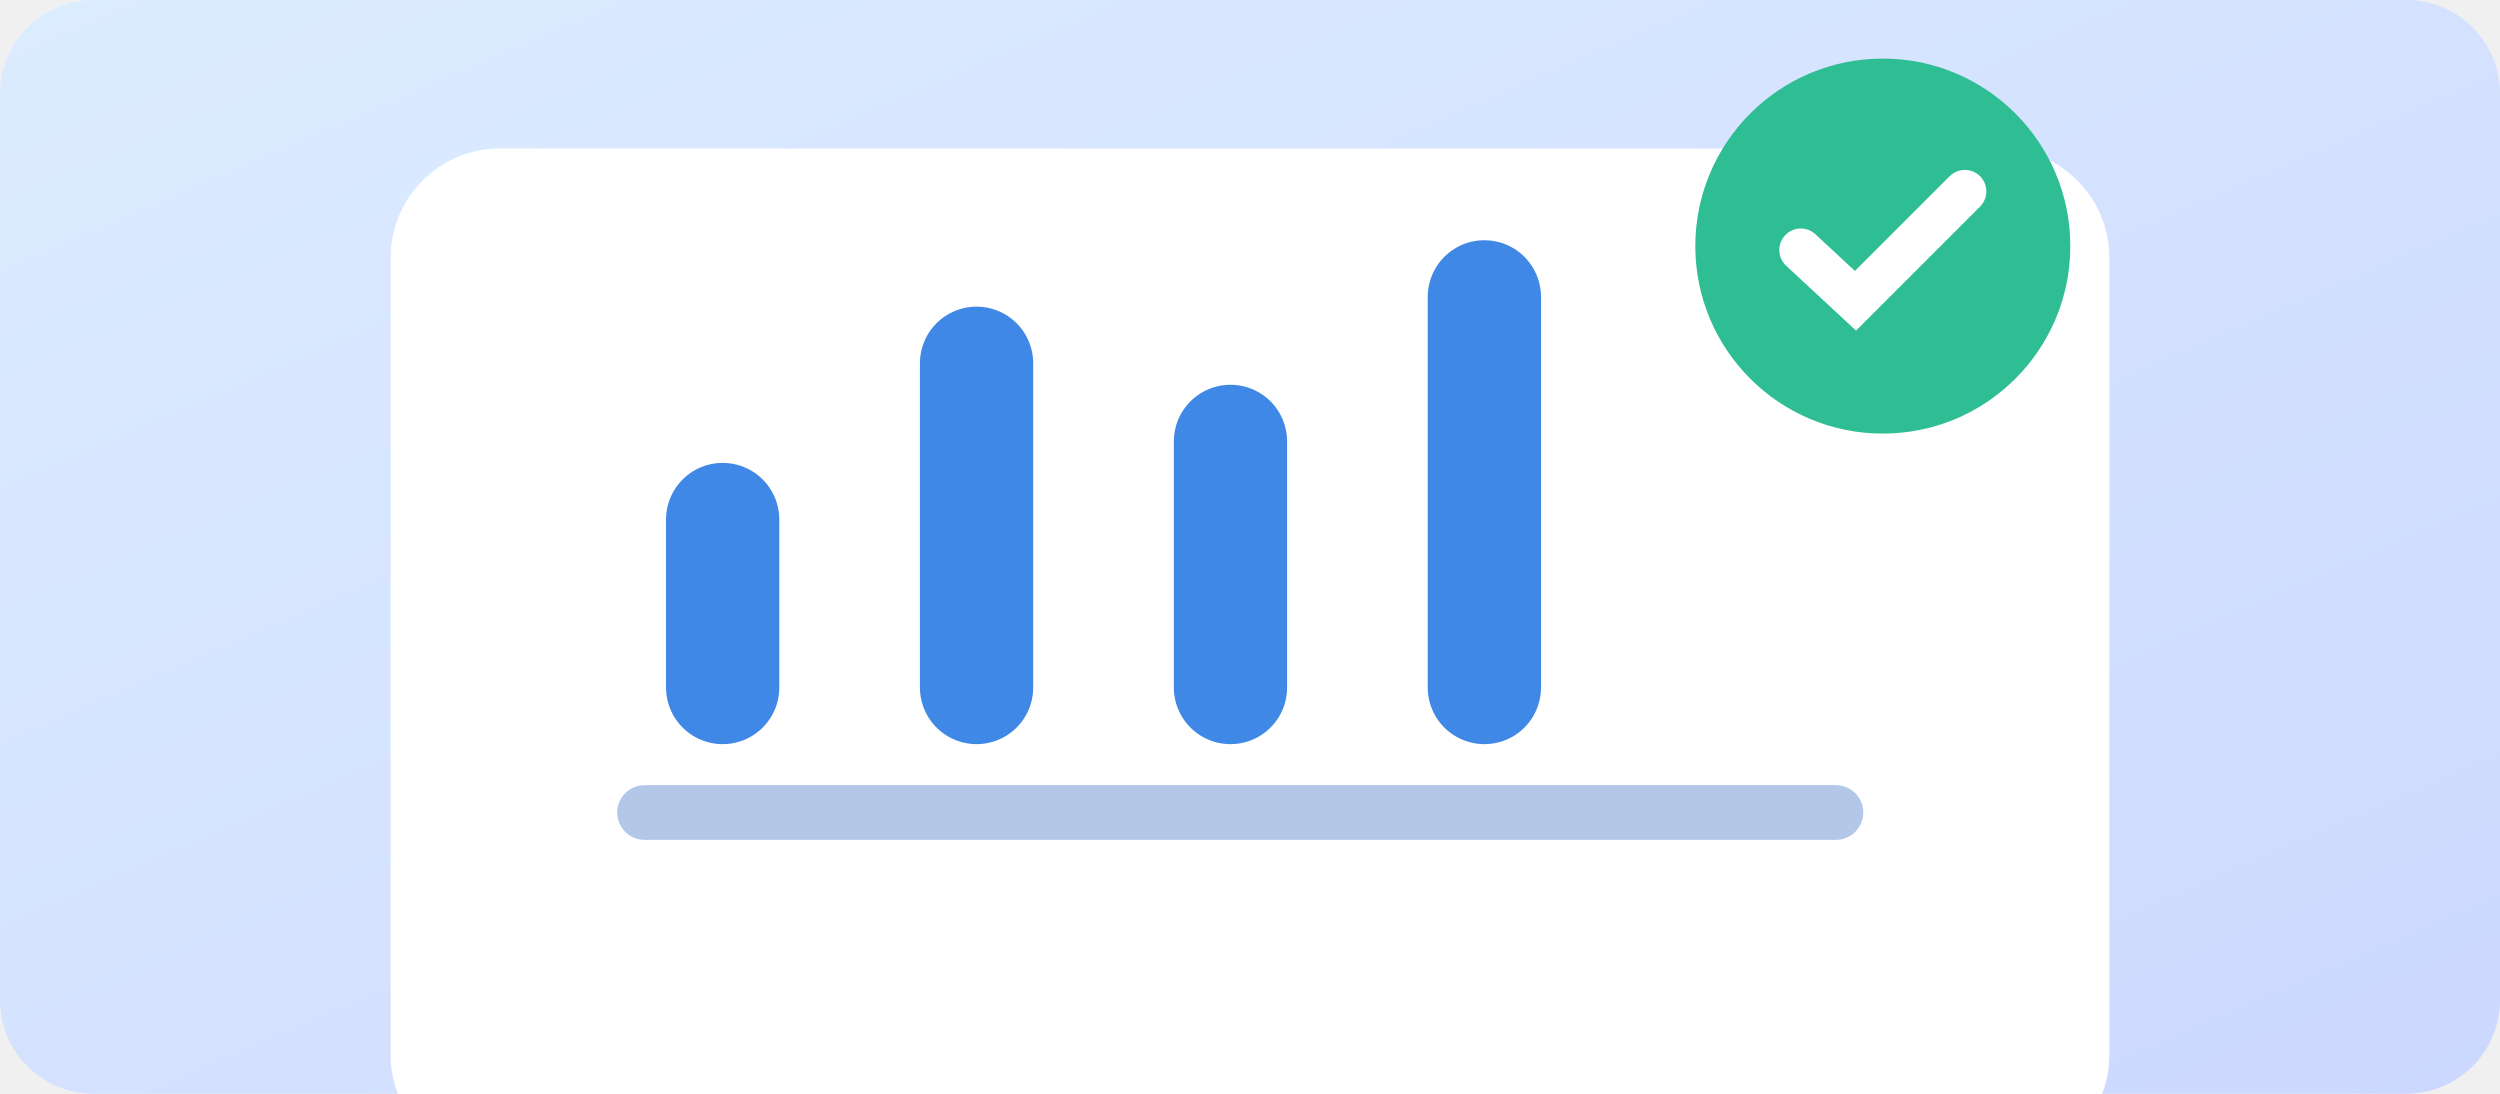
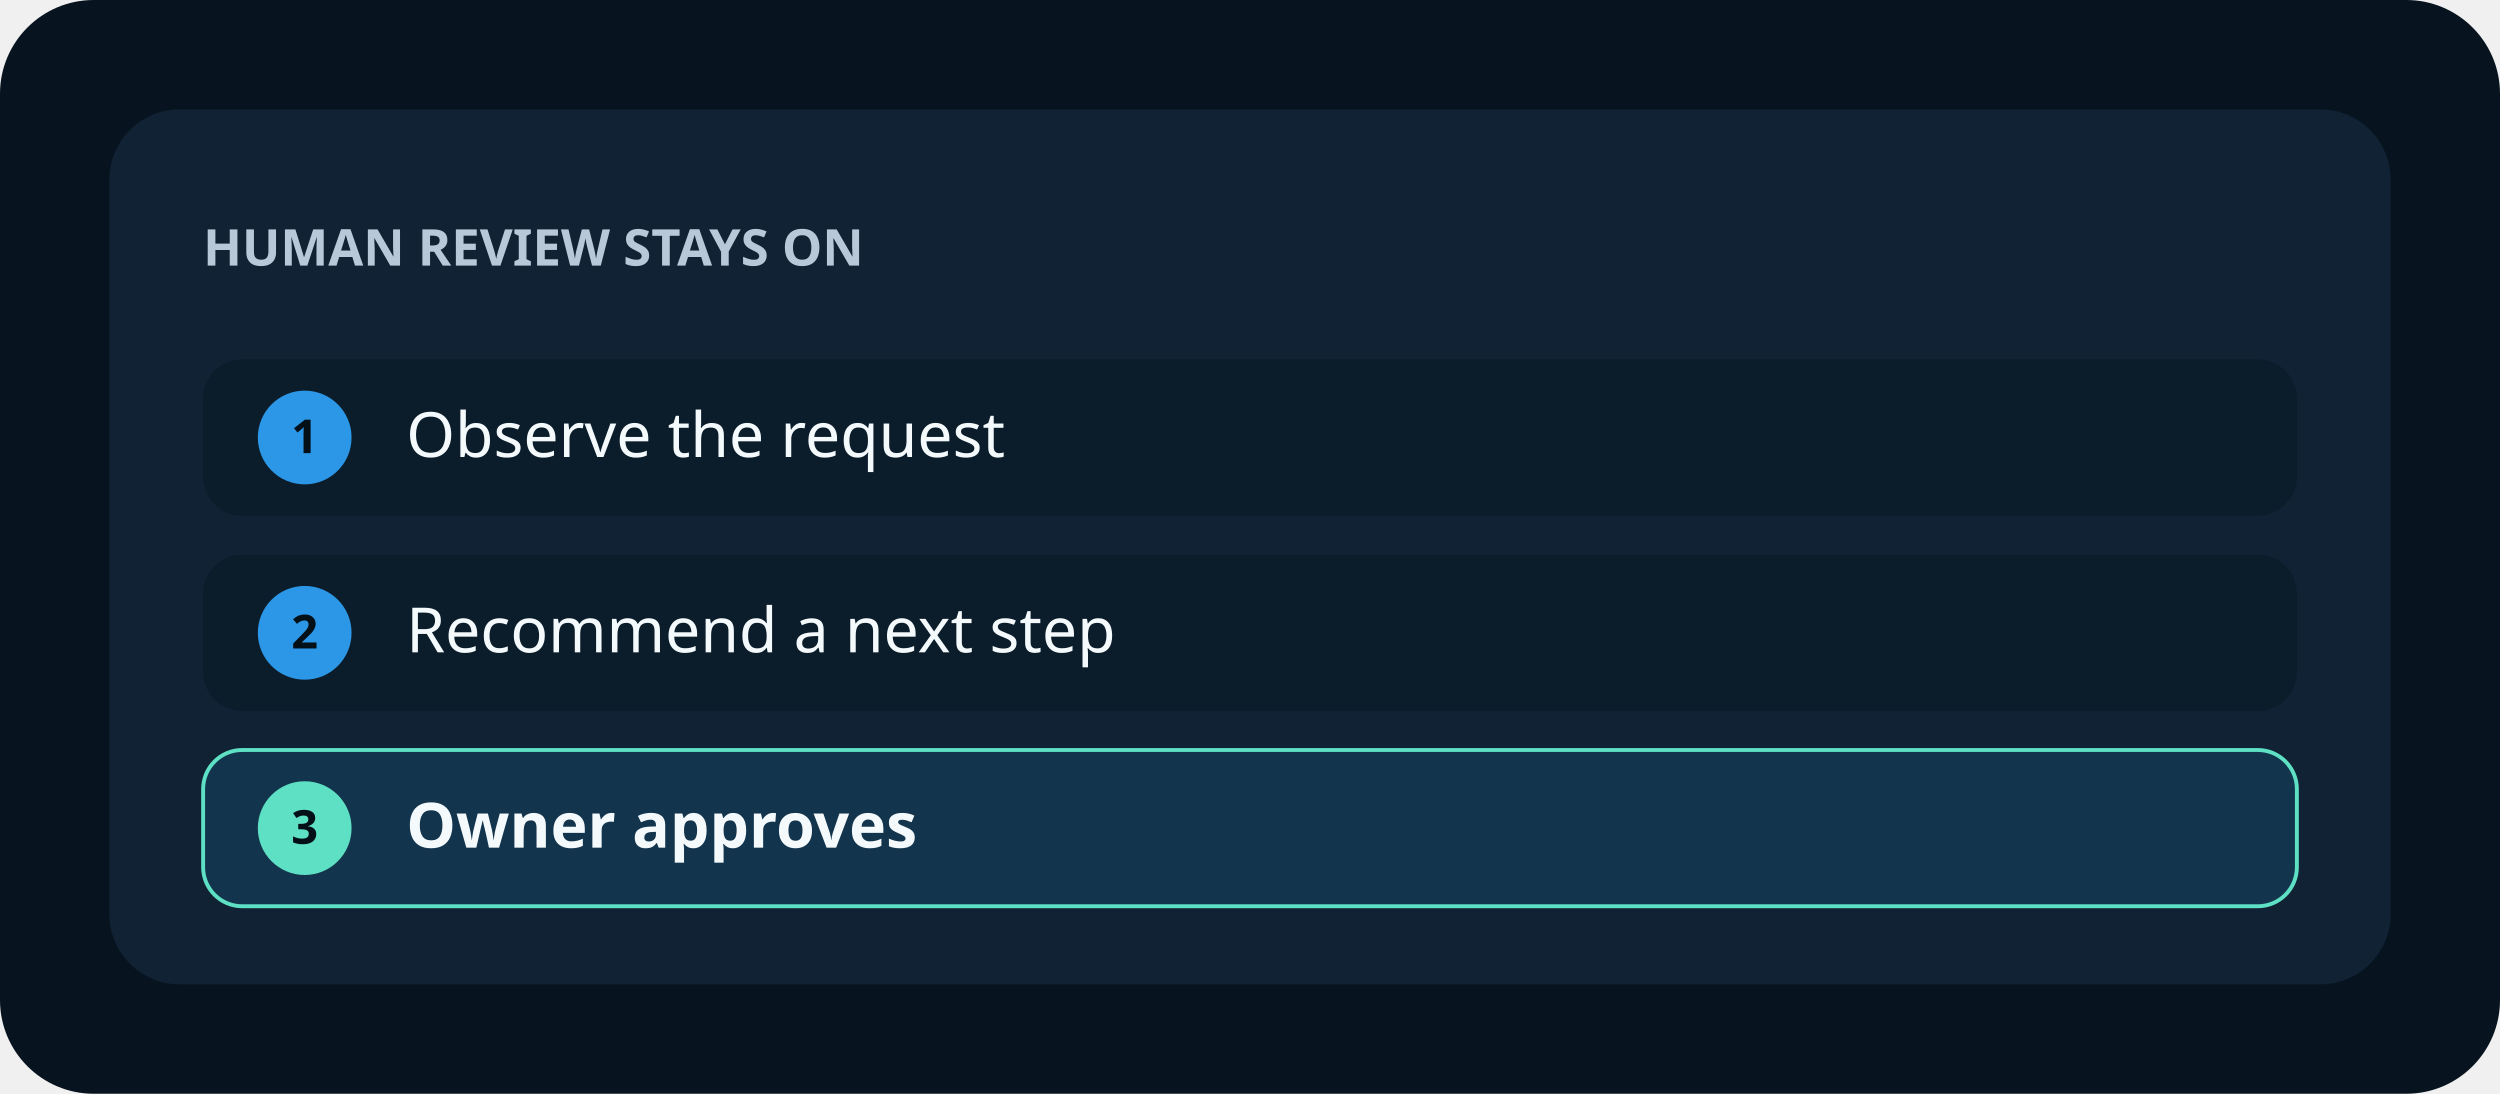
- <svg xmlns="http://www.w3.org/2000/svg" width="640" height="280" viewBox="0 0 640 280" role="img" aria-label="Illustrative operations product concept">
-   <defs>
-     <linearGradient id="g" x2="1" y2="1">
-       <stop stop-color="#dcecff" />
-       <stop offset="1" stop-color="#ccd8ff" />
-     </linearGradient>
-   </defs>
-   <rect width="640" height="280" rx="24" fill="url(#g)" />
-   <g transform="translate(0,-42)">
-     <rect x="100" y="80" width="440" height="260" rx="28" fill="white" />
-     <path d="M165 250h305" stroke="#b3c7e9" stroke-width="14" stroke-linecap="round" />
-     <path d="M185 218V175m65 43v-83m65 83v-63m65 63v-100" stroke="#4088e5" stroke-width="29" stroke-linecap="round" />
-     <circle cx="482" cy="105" r="48" fill="#2fbe93" />
-     <path d="m461 106 14 13 28-28" stroke="white" stroke-width="11" fill="none" stroke-linecap="round" />
-   </g>
+ <svg xmlns="http://www.w3.org/2000/svg" width="640" height="280" viewBox="0 0 640 280" role="img" aria-label="Operations board with observe, recommend, and human approval">
+   <rect width="640" height="280" rx="24" fill="#07141f" />
+   <rect x="28" y="28" width="584" height="224" rx="18" fill="#102233" />
+   <text x="52" y="68" fill="#b7c9d8" font-family="Segoe UI, sans-serif" font-size="13" font-weight="700">HUMAN REVIEW STAYS ON</text>
+   <rect x="52" y="92" width="536" height="40" rx="10" fill="#0b1c2a" />
+   <circle cx="78" cy="112" r="12" fill="#2b97e6" />
+   <text x="78" y="116" text-anchor="middle" fill="#041018" font-family="Segoe UI, sans-serif" font-size="12" font-weight="700">1</text>
+   <text x="104" y="117" fill="#f4f9fc" font-family="Segoe UI, sans-serif" font-size="16">Observe the request</text>
+   <rect x="52" y="142" width="536" height="40" rx="10" fill="#0b1c2a" />
+   <circle cx="78" cy="162" r="12" fill="#2b97e6" />
+   <text x="78" y="166" text-anchor="middle" fill="#041018" font-family="Segoe UI, sans-serif" font-size="12" font-weight="700">2</text>
+   <text x="104" y="167" fill="#f4f9fc" font-family="Segoe UI, sans-serif" font-size="16">Recommend a next step</text>
+   <rect x="52" y="192" width="536" height="40" rx="10" fill="#12344c" stroke="#5ee0c4" />
+   <circle cx="78" cy="212" r="12" fill="#5ee0c4" />
+   <text x="78" y="216" text-anchor="middle" fill="#041018" font-family="Segoe UI, sans-serif" font-size="12" font-weight="700">3</text>
+   <text x="104" y="217" fill="#f4f9fc" font-family="Segoe UI, sans-serif" font-size="16" font-weight="700">Owner approves</text>
</svg>
